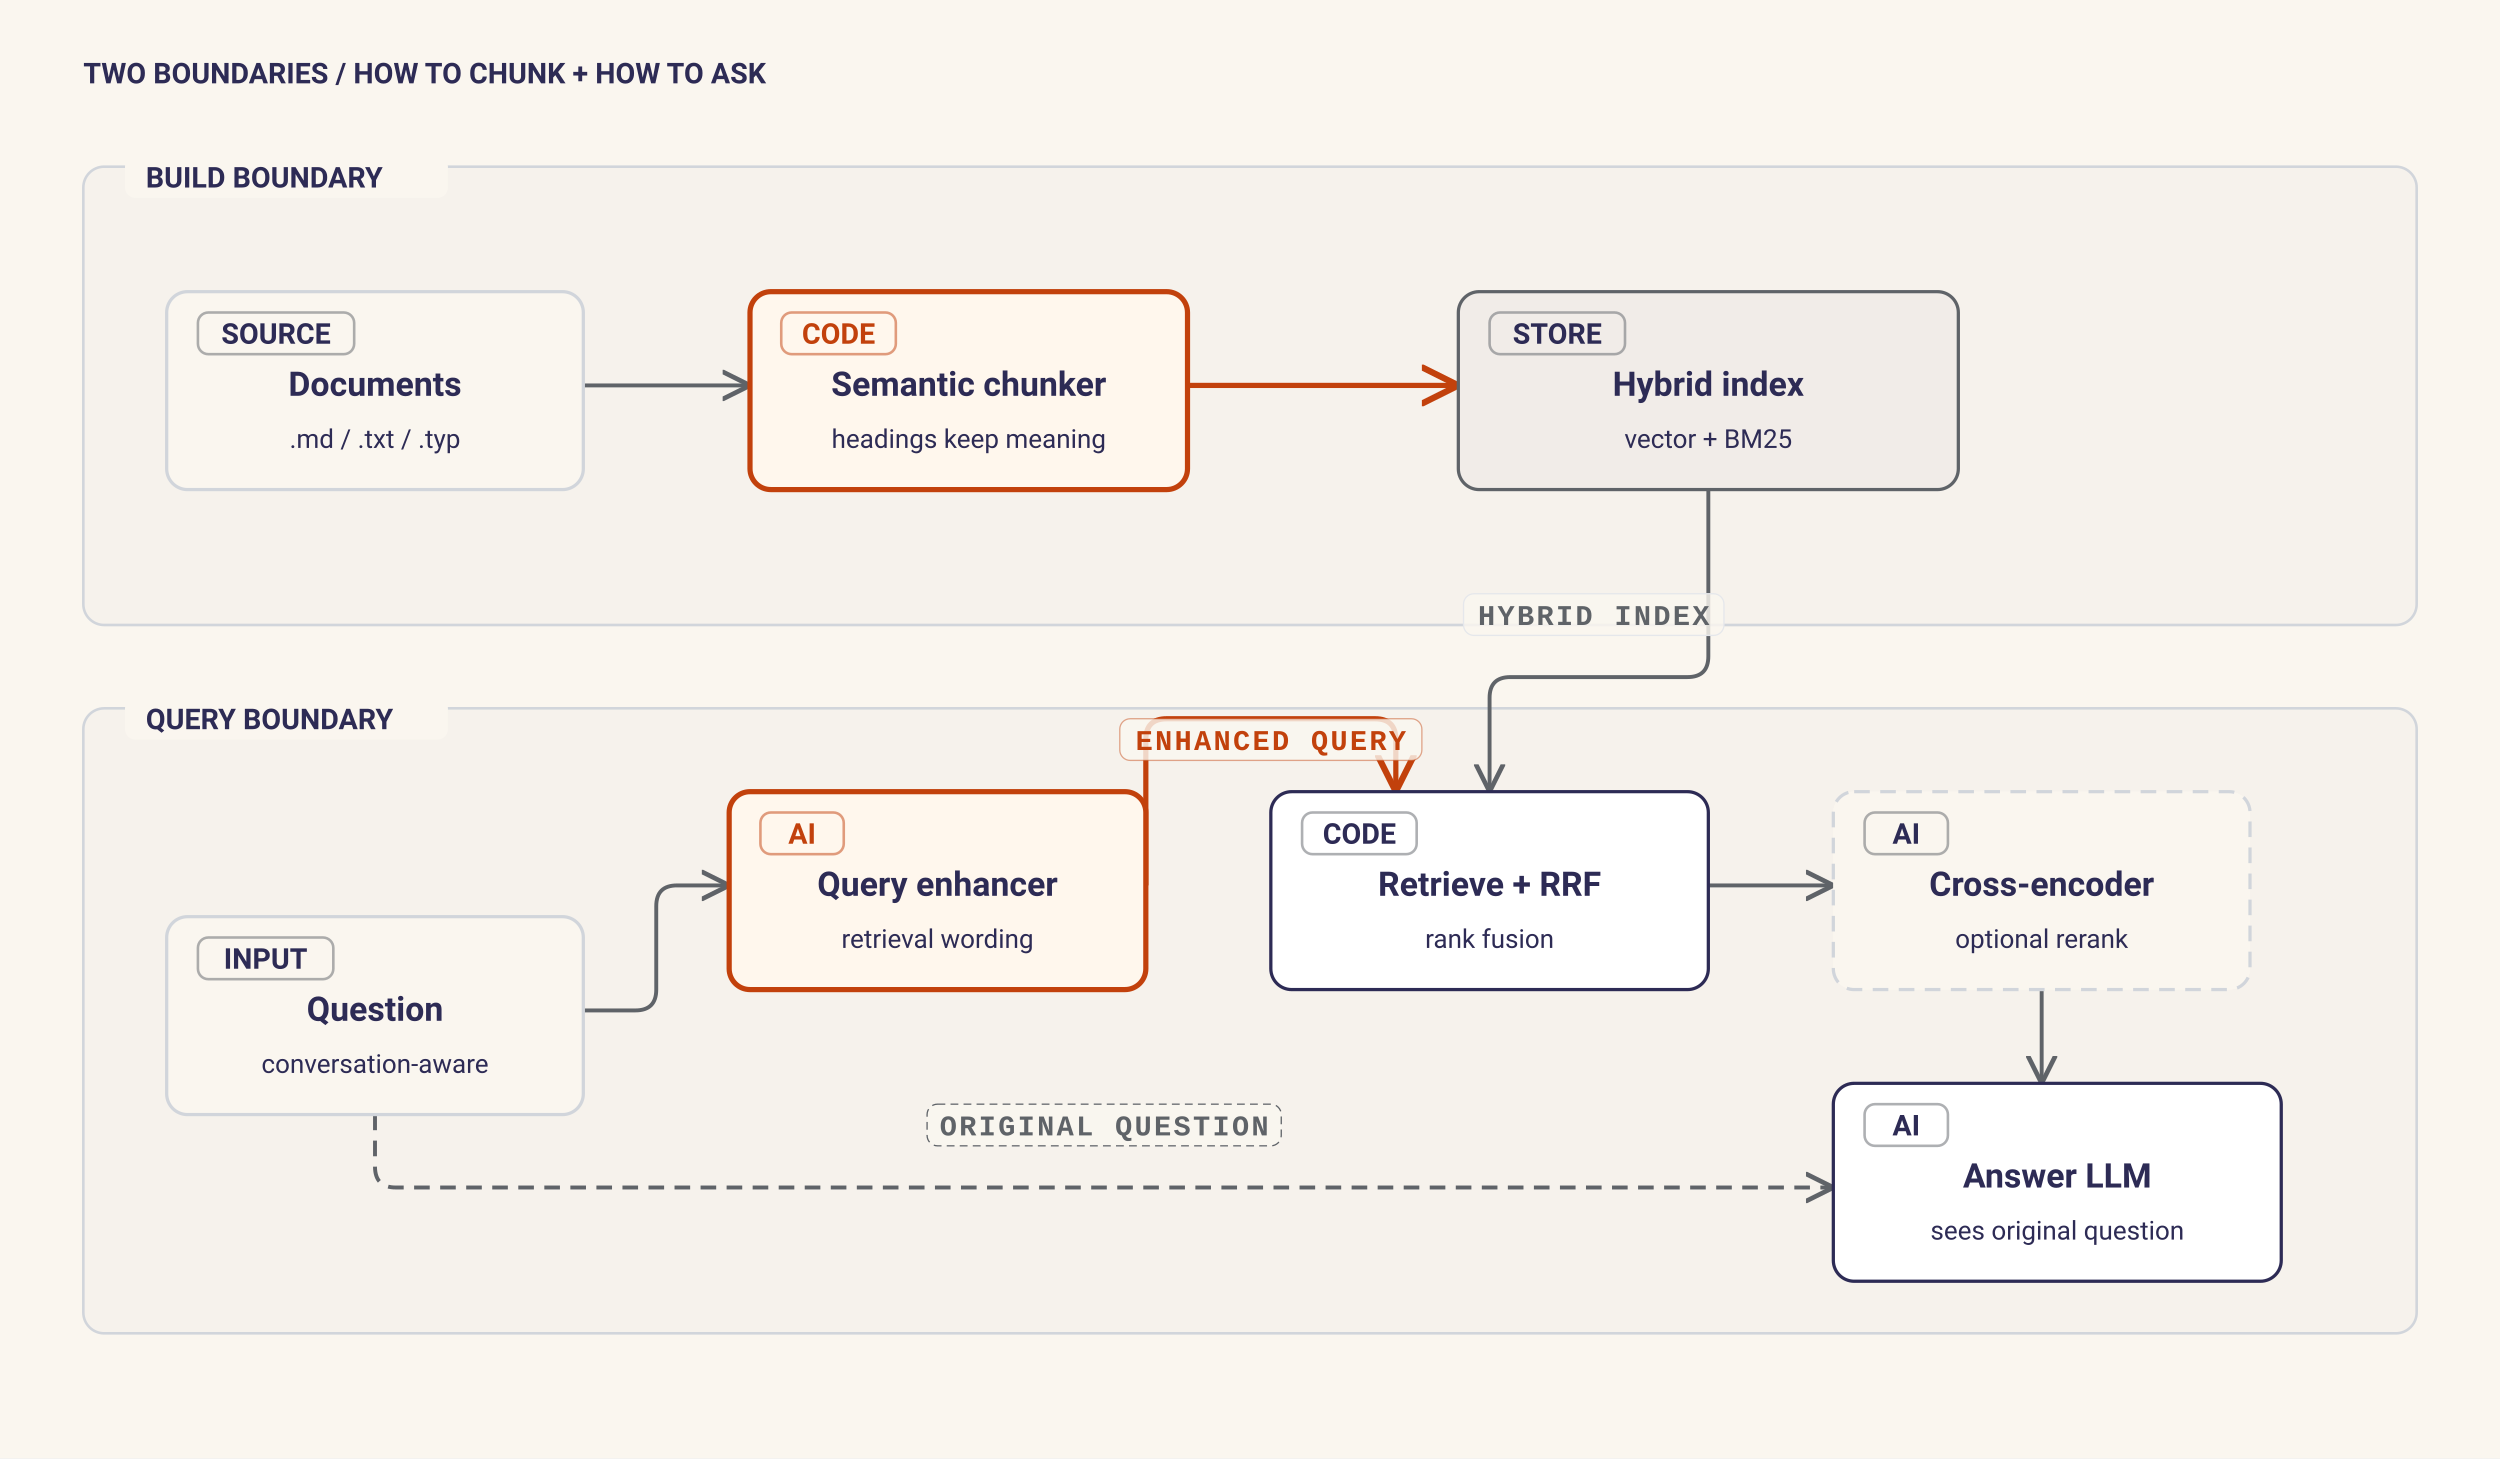
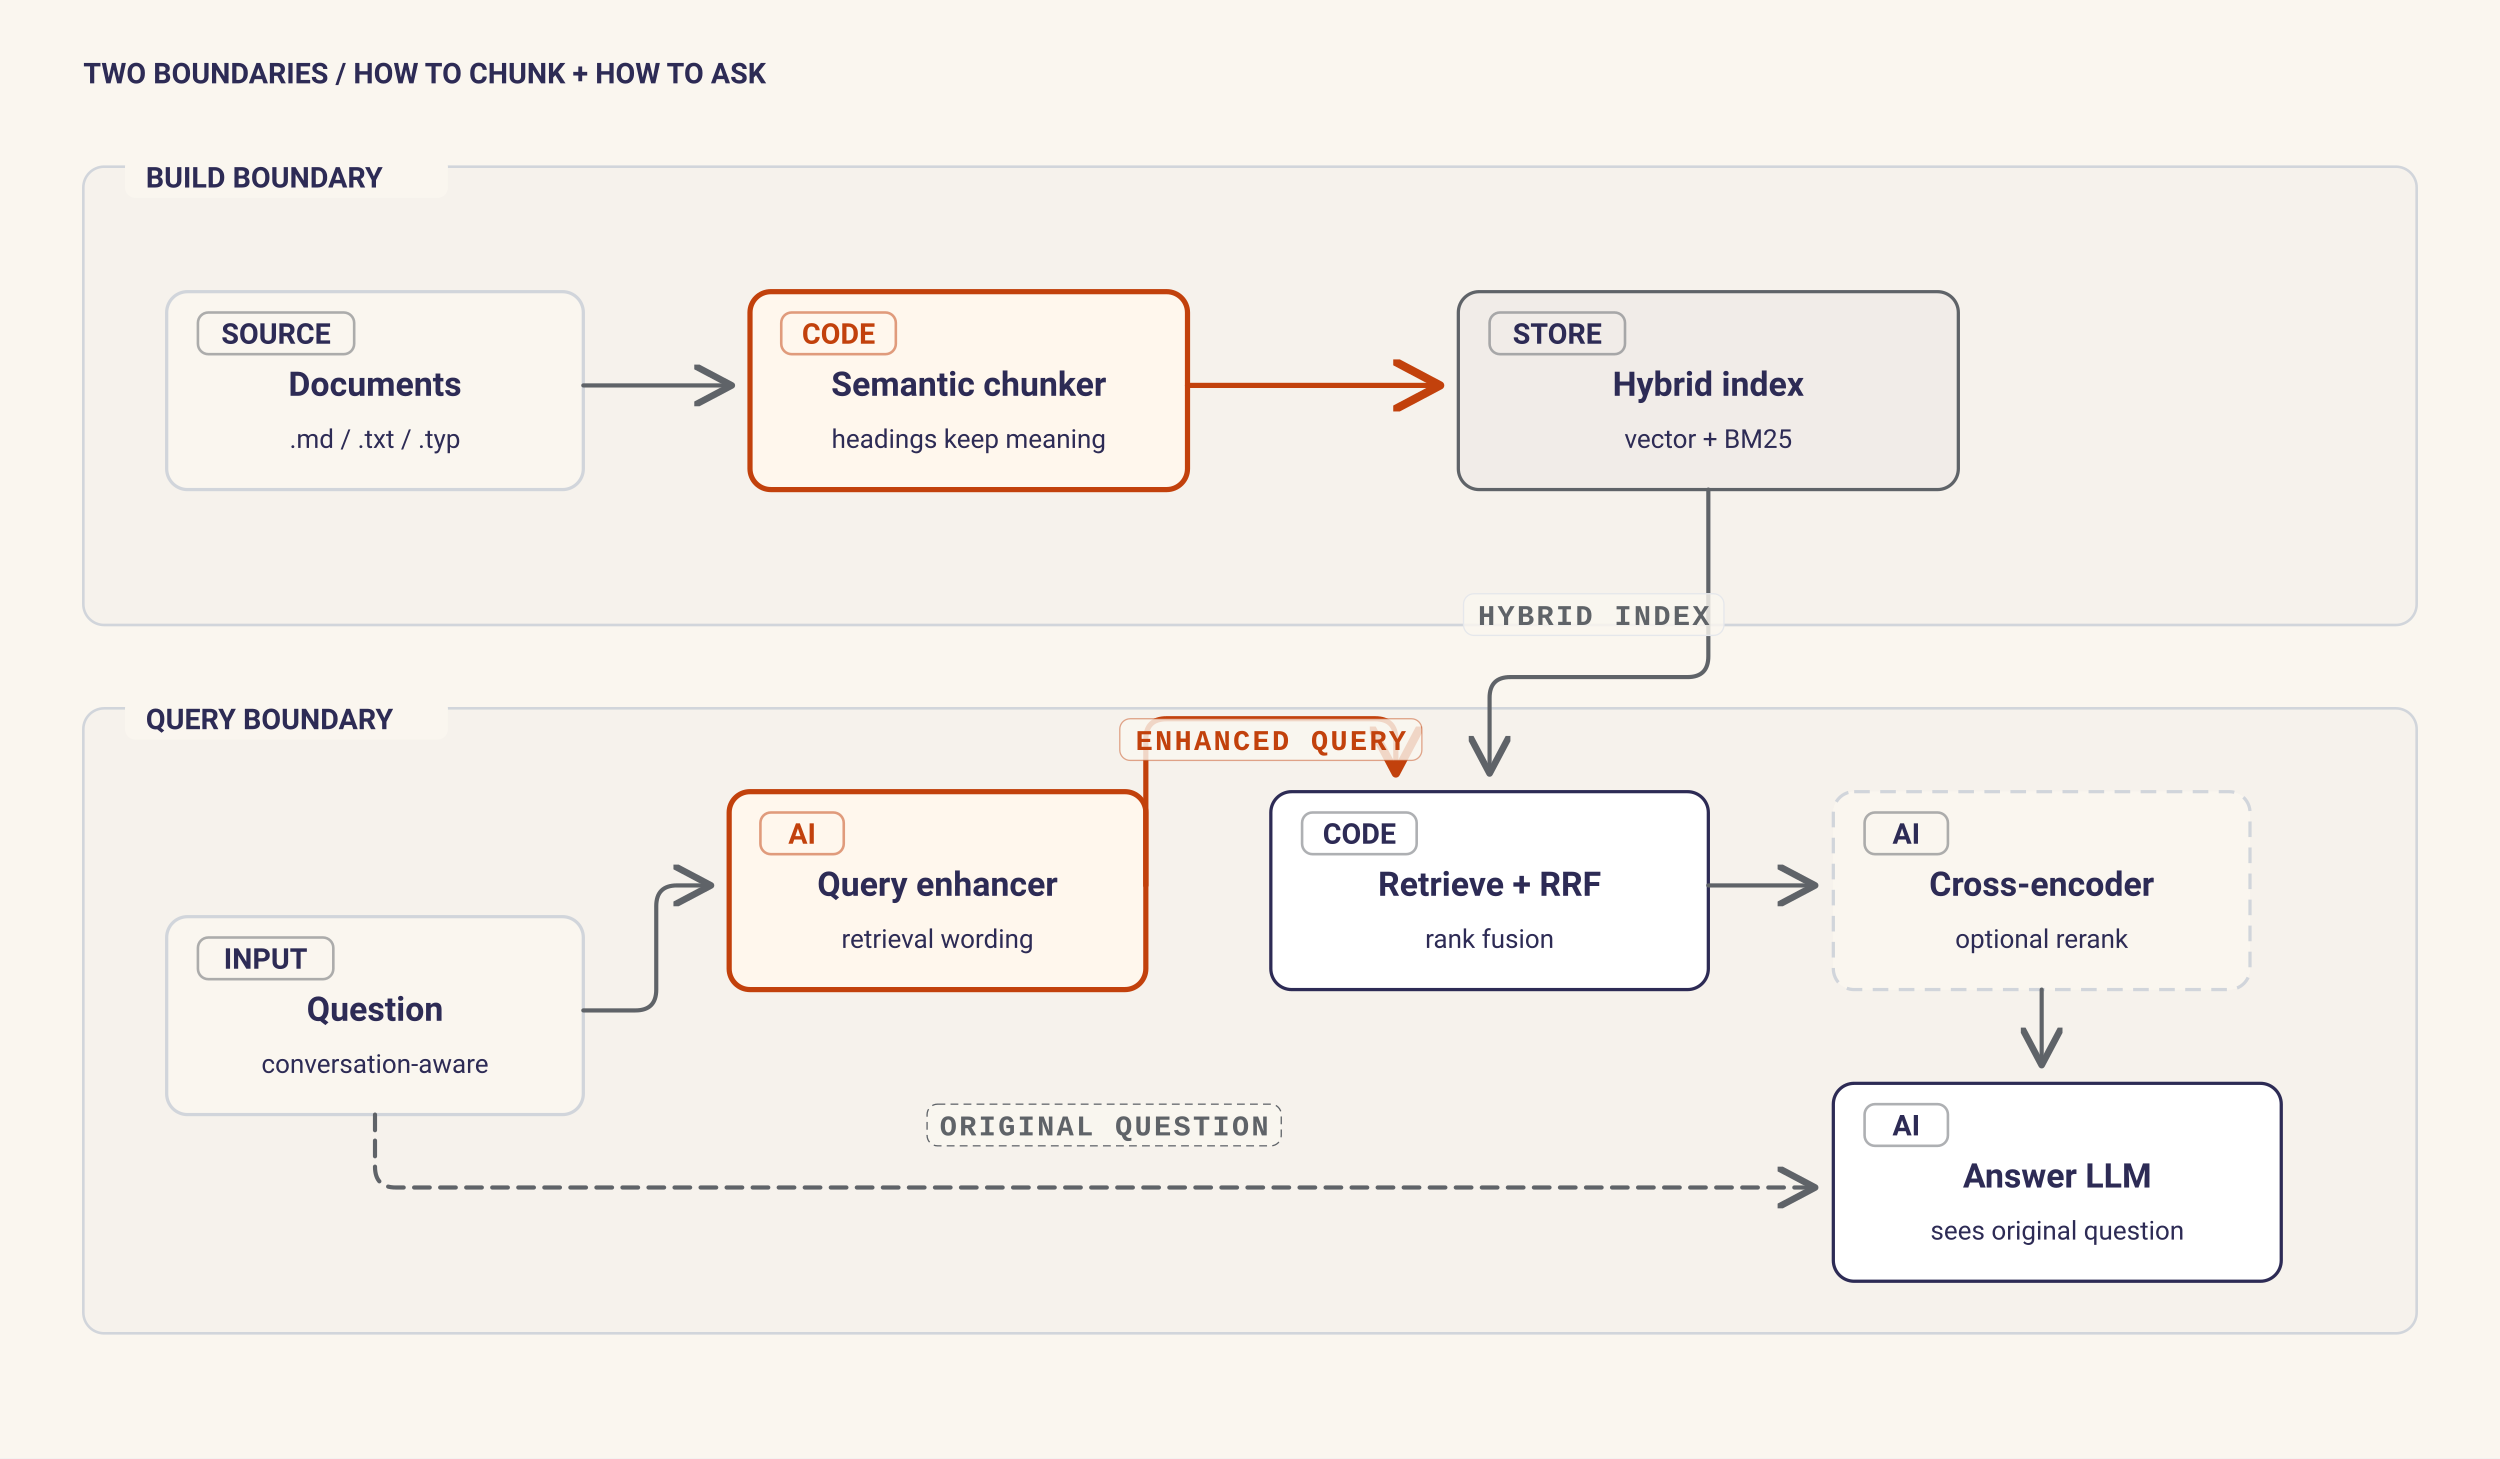
<svg xmlns="http://www.w3.org/2000/svg" class="editorial-diagram editorial-diagram-rag-embed diagram-typography-standard" viewBox="0 0 960 560" width="100%" role="img" aria-labelledby="rag-embed-title rag-embed-desc" preserveAspectRatio="xMidYMid meet">
  <defs>
-     <marker id="rag-embed-arrow-default" markerWidth="8" markerHeight="8" refX="7" refY="4" orient="auto">
-       <path d="M0,0.5 L7,4 L0,7.5" fill="none" stroke="#5f6368" stroke-width="1.2" stroke-linecap="round" stroke-linejoin="round" />
+     <marker id="rag-embed-arrow-default" markerWidth="10" markerHeight="10" refX="9" refY="5" orient="auto-start-reverse">
+       <path d="M0.5,0.5 L9,5 L0.5,9.5" fill="none" stroke="#5f6368" stroke-width="1.6" stroke-linecap="round" stroke-linejoin="round" />
    </marker>
-     <marker id="rag-embed-arrow-accent" markerWidth="8" markerHeight="8" refX="7" refY="4" orient="auto">
-       <path d="M0,0.5 L7,4 L0,7.5" fill="none" stroke="#c2410c" stroke-width="1.2" stroke-linecap="round" stroke-linejoin="round" />
+     <marker id="rag-embed-arrow-accent" markerWidth="10" markerHeight="10" refX="9" refY="5" orient="auto-start-reverse">
+       <path d="M0.5,0.5 L9,5 L0.5,9.5" fill="none" stroke="#c2410c" stroke-width="1.6" stroke-linecap="round" stroke-linejoin="round" />
    </marker>
-     <marker id="rag-embed-arrow-success" markerWidth="8" markerHeight="8" refX="7" refY="4" orient="auto">
-       <path d="M0,0.5 L7,4 L0,7.5" fill="none" stroke="#2f7652" stroke-width="1.2" stroke-linecap="round" stroke-linejoin="round" />
+     <marker id="rag-embed-arrow-success" markerWidth="10" markerHeight="10" refX="9" refY="5" orient="auto-start-reverse">
+       <path d="M0.5,0.5 L9,5 L0.5,9.5" fill="none" stroke="#2f7652" stroke-width="1.6" stroke-linecap="round" stroke-linejoin="round" />
    </marker>
-     <marker id="rag-embed-arrow-danger" markerWidth="8" markerHeight="8" refX="7" refY="4" orient="auto">
-       <path d="M0,0.5 L7,4 L0,7.5" fill="none" stroke="#a34444" stroke-width="1.2" stroke-linecap="round" stroke-linejoin="round" />
+     <marker id="rag-embed-arrow-danger" markerWidth="10" markerHeight="10" refX="9" refY="5" orient="auto-start-reverse">
+       <path d="M0.5,0.5 L9,5 L0.5,9.5" fill="none" stroke="#a34444" stroke-width="1.6" stroke-linecap="round" stroke-linejoin="round" />
    </marker>
  </defs>
  <style>
.editorial-diagram text{font-family:-apple-system,BlinkMacSystemFont,'Segoe UI',Roboto,'Noto Sans SC',sans-serif;fill:#2d2b55;letter-spacing:0}
.zone&gt;rect:first-child{fill:#2d2b55;fill-opacity:.018;stroke:#d1d5db;stroke-width:1}
.zone-label-mask{fill:#faf6ef}
.connector-label rect{fill:#faf6ef;fill-opacity:.82}
.zone-label,.node-tag,.connector-label text,.label-eyebrow{font-family:'SFMono-Regular',Consolas,'Liberation Mono','Noto Sans Mono CJK SC',monospace;font-size:11px;font-weight:600;letter-spacing:.08em;fill:#5f6368}
.lane rect{fill:#faf6ef;stroke:#e5e7eb;stroke-width:1}.lane-tinted rect{fill:#2d2b55;fill-opacity:.018}
.lane line{stroke:#d1d5db;stroke-width:1}.lane-label{font-family:'SFMono-Regular',Consolas,'Liberation Mono','Noto Sans Mono CJK SC',monospace;font-size:11px;font-weight:600;fill:#5f6368;letter-spacing:.06em}
- .connector{fill:none;stroke:#5f6368;stroke-width:1.5}
+ .connector{fill:none;stroke:#5f6368;stroke-width:1.6;stroke-linejoin:round;stroke-linecap:round}
.connector-accent{stroke:#c2410c;stroke-width:2}
.connector-success{stroke:#2f7652}.connector-danger{stroke:#a34444}
.connector-dashed{stroke-dasharray:6 4}
.node-mask,.decision-mask{fill:#faf6ef;stroke:none}
.node-box{fill:#ffffff;stroke:#2d2b55;stroke-width:1.25}
.node-muted .node-box{fill:#faf6ef;stroke:#d1d5db}
.node-store .node-box{fill:#2d2b55;fill-opacity:.045;stroke:#5f6368}
.node-optional .node-box{fill:#faf6ef;stroke:#d1d5db;stroke-dasharray:6 4}
.node-focal .node-box{fill:#fff7ed;stroke:#c2410c;stroke-width:2}
.node-success .node-box{fill:#f0f7f2;stroke:#2f7652}
.node-danger .node-box{fill:#fdf2f2;stroke:#a34444}
.node-tag-box{fill:none;stroke:#5f6368;stroke-opacity:.5}
.node-focal .node-tag-box{stroke:#c2410c}.node-focal .node-tag{fill:#c2410c}
.node-title,.decision-title{font-size:13px;font-weight:650}
.node-subtitle,.decision-subtitle{font-family:'SFMono-Regular',Consolas,'Liberation Mono','Noto Sans Mono CJK SC',monospace;font-size:10px;fill:#5f6368}
.decision-box{fill:#ffffff;stroke:#2d2b55;stroke-width:1.25}
.decision-focal .decision-box{fill:#fff7ed;stroke:#c2410c;stroke-width:2}
.connector-label rect{stroke:#e5e7eb;stroke-width:.5}
.connector-label-accent rect{stroke:#c2410c;stroke-opacity:.45}.connector-label-accent text{fill:#c2410c}
.connector-label-success rect{stroke:#2f7652;stroke-opacity:.45}.connector-label-success text{fill:#2f7652}
.connector-label-danger rect{stroke:#a34444;stroke-opacity:.45}.connector-label-danger text{fill:#a34444}
.connector-label-dashed rect{stroke:#5f6368;stroke-dasharray:3 2}.connector-label-dashed text{fill:#5f6368}
.annotation line{stroke:#c2410c;stroke-width:2}.annotation text{font-size:12px;font-style:italic}
.label-metric{font-family:'SFMono-Regular',Consolas,'Liberation Mono','Noto Sans Mono CJK SC',monospace;font-size:12px;font-weight:600;fill:#c2410c}
.step-header rect{fill:#2d2b55;fill-opacity:.1}.step-header text{font-family:'SFMono-Regular',Consolas,'Liberation Mono','Noto Sans Mono CJK SC',monospace;font-size:11px;font-weight:600;fill:#5f6368}
.step-header .step-label{letter-spacing:.06em}.step-focal rect{fill:#f97316;fill-opacity:.16}.step-focal text{fill:#c2410c}
.diagram-typography-expanded .zone-label,.diagram-typography-expanded .node-tag,.diagram-typography-expanded .connector-label text,.diagram-typography-expanded .label-eyebrow{font-size:12px}
.diagram-typography-expanded .node-title,.diagram-typography-expanded .decision-title{font-size:14px}
.diagram-typography-expanded .node-subtitle,.diagram-typography-expanded .decision-subtitle{font-size:10px}
.diagram-typography-expanded .annotation text{font-size:13px}
</style>
  <rect width="960" height="560" fill="#faf6ef" />
  <g class="zone">
    <rect x="32" y="64" width="896" height="176" rx="8" />
    <rect class="zone-label-mask" x="48" y="60" width="124" height="16" rx="4" />
    <text class="zone-label" x="56" y="72">BUILD BOUNDARY</text>
  </g>
  <g class="zone">
    <rect x="32" y="272" width="896" height="240" rx="8" />
    <rect class="zone-label-mask" x="48" y="268" width="124" height="16" rx="4" />
    <text class="zone-label" x="56" y="280">QUERY BOUNDARY</text>
  </g>
-   <path class="connector connector-default" d="M 224 148 L 288 148" marker-end="url(#rag-embed-arrow-default)" />
-   <path class="connector connector-accent" d="M 456 148 L 560 148" marker-end="url(#rag-embed-arrow-accent)" />
-   <path class="connector connector-default" d="M 224 388 L 244 388 Q 252 388 252 380 L 252 348 Q 252 340 260 340 L 280 340" marker-end="url(#rag-embed-arrow-default)" />
-   <path class="connector connector-accent" d="M 440 340 L 440 284 Q 440 276 448 276 L 528 276 Q 536 276 536 284 L 536 304" marker-end="url(#rag-embed-arrow-accent)" />
-   <path class="connector connector-default" d="M 656 188 L 656 252 Q 656 260 648 260 L 580 260 Q 572 260 572 268 L 572 304" marker-end="url(#rag-embed-arrow-default)" />
-   <path class="connector connector-default" d="M 656 340 L 704 340" marker-end="url(#rag-embed-arrow-default)" />
-   <path class="connector connector-default" d="M 784 380 L 784 416" marker-end="url(#rag-embed-arrow-default)" />
-   <path class="connector connector-dashed" d="M 144 428 L 144 448 Q 144 456 152 456 L 704 456" marker-end="url(#rag-embed-arrow-default)" />
  <g class="node node-muted">
    <rect class="node-mask" x="64" y="112" width="160" height="76" rx="8" />
    <rect class="node-box" x="64" y="112" width="160" height="76" rx="8" />
    <rect class="node-tag-box" x="76" y="120" width="60" height="16" rx="4" />
    <text class="node-tag" x="106" y="132" text-anchor="middle">SOURCE</text>
    <text class="node-title" text-anchor="middle">
      <tspan x="144" y="152">Documents</tspan>
    </text>
    <text class="node-subtitle" text-anchor="middle">
      <tspan x="144" y="172">.md / .txt / .typ</tspan>
    </text>
  </g>
  <g class="node node-focal">
    <rect class="node-mask" x="288" y="112" width="168" height="76" rx="8" />
    <rect class="node-box" x="288" y="112" width="168" height="76" rx="8" />
    <rect class="node-tag-box" x="300" y="120" width="44" height="16" rx="4" />
    <text class="node-tag" x="322" y="132" text-anchor="middle">CODE</text>
    <text class="node-title" text-anchor="middle">
      <tspan x="372" y="152">Semantic chunker</tspan>
    </text>
    <text class="node-subtitle" text-anchor="middle">
      <tspan x="372" y="172">headings keep meaning</tspan>
    </text>
  </g>
  <g class="node node-store">
    <rect class="node-mask" x="560" y="112" width="192" height="76" rx="8" />
    <rect class="node-box" x="560" y="112" width="192" height="76" rx="8" />
    <rect class="node-tag-box" x="572" y="120" width="52" height="16" rx="4" />
    <text class="node-tag" x="598" y="132" text-anchor="middle">STORE</text>
    <text class="node-title" text-anchor="middle">
      <tspan x="656" y="152">Hybrid index</tspan>
    </text>
    <text class="node-subtitle" text-anchor="middle">
      <tspan x="656" y="172">vector + BM25</tspan>
    </text>
  </g>
  <g class="node node-muted">
    <rect class="node-mask" x="64" y="352" width="160" height="76" rx="8" />
    <rect class="node-box" x="64" y="352" width="160" height="76" rx="8" />
    <rect class="node-tag-box" x="76" y="360" width="52" height="16" rx="4" />
    <text class="node-tag" x="102" y="372" text-anchor="middle">INPUT</text>
    <text class="node-title" text-anchor="middle">
      <tspan x="144" y="392">Question</tspan>
    </text>
    <text class="node-subtitle" text-anchor="middle">
      <tspan x="144" y="412">conversation-aware</tspan>
    </text>
  </g>
  <g class="node node-focal">
    <rect class="node-mask" x="280" y="304" width="160" height="76" rx="8" />
    <rect class="node-box" x="280" y="304" width="160" height="76" rx="8" />
    <rect class="node-tag-box" x="292" y="312" width="32" height="16" rx="4" />
    <text class="node-tag" x="308" y="324" text-anchor="middle">AI</text>
    <text class="node-title" text-anchor="middle">
      <tspan x="360" y="344">Query enhancer</tspan>
    </text>
    <text class="node-subtitle" text-anchor="middle">
      <tspan x="360" y="364">retrieval wording</tspan>
    </text>
  </g>
  <g class="node node-default">
    <rect class="node-mask" x="488" y="304" width="168" height="76" rx="8" />
    <rect class="node-box" x="488" y="304" width="168" height="76" rx="8" />
    <rect class="node-tag-box" x="500" y="312" width="44" height="16" rx="4" />
    <text class="node-tag" x="522" y="324" text-anchor="middle">CODE</text>
    <text class="node-title" text-anchor="middle">
      <tspan x="572" y="344">Retrieve + RRF</tspan>
    </text>
    <text class="node-subtitle" text-anchor="middle">
      <tspan x="572" y="364">rank fusion</tspan>
    </text>
  </g>
  <g class="node node-optional">
    <rect class="node-mask" x="704" y="304" width="160" height="76" rx="8" />
    <rect class="node-box" x="704" y="304" width="160" height="76" rx="8" />
    <rect class="node-tag-box" x="716" y="312" width="32" height="16" rx="4" />
    <text class="node-tag" x="732" y="324" text-anchor="middle">AI</text>
    <text class="node-title" text-anchor="middle">
      <tspan x="784" y="344">Cross-encoder</tspan>
    </text>
    <text class="node-subtitle" text-anchor="middle">
      <tspan x="784" y="364">optional rerank</tspan>
    </text>
  </g>
  <g class="node node-default">
    <rect class="node-mask" x="704" y="416" width="172" height="76" rx="8" />
    <rect class="node-box" x="704" y="416" width="172" height="76" rx="8" />
    <rect class="node-tag-box" x="716" y="424" width="32" height="16" rx="4" />
    <text class="node-tag" x="732" y="436" text-anchor="middle">AI</text>
    <text class="node-title" text-anchor="middle">
      <tspan x="790" y="456">Answer LLM</tspan>
    </text>
    <text class="node-subtitle" text-anchor="middle">
      <tspan x="790" y="476">sees original question</tspan>
    </text>
  </g>
+   <path class="connector connector-default" d="M 224 148 L 281 148" marker-end="url(#rag-embed-arrow-default)" />
+   <path class="connector connector-accent" d="M 456 148 L 553 148" marker-end="url(#rag-embed-arrow-accent)" />
+   <path class="connector connector-default" d="M 224 388 L 244 388 Q 252 388 252 380 L 252 348 Q 252 340 260 340 L 273 340" marker-end="url(#rag-embed-arrow-default)" />
+   <path class="connector connector-accent" d="M 440 340 L 440 284 Q 440 276 448 276 L 528 276 Q 536 276 536 284 L 536 297" marker-end="url(#rag-embed-arrow-accent)" />
+   <path class="connector connector-default" d="M 656 188 L 656 252 Q 656 260 648 260 L 580 260 Q 572 260 572 268 L 572 297" marker-end="url(#rag-embed-arrow-default)" />
+   <path class="connector connector-default" d="M 656 340 L 697 340" marker-end="url(#rag-embed-arrow-default)" />
+   <path class="connector connector-default" d="M 784 380 L 784 409" marker-end="url(#rag-embed-arrow-default)" />
+   <path class="connector connector-dashed" d="M 144 428 L 144 448 Q 144 456 152 456 L 697 456" marker-end="url(#rag-embed-arrow-default)" />
  <text class="label label-eyebrow" x="32" y="32" text-anchor="start">TWO BOUNDARIES / HOW TO CHUNK + HOW TO ASK</text>
  <g class="connector-label connector-label-accent">
    <rect x="430" y="276" width="116" height="16" rx="4" />
    <text x="488" y="288" text-anchor="middle">ENHANCED QUERY</text>
  </g>
  <g class="connector-label connector-label-default">
    <rect x="562" y="228" width="100" height="16" rx="4" />
    <text x="612" y="240" text-anchor="middle">HYBRID INDEX</text>
  </g>
  <g class="connector-label connector-label-dashed">
    <rect x="356" y="424" width="136" height="16" rx="4" />
    <text x="424" y="436" text-anchor="middle">ORIGINAL QUESTION</text>
  </g>
</svg>
